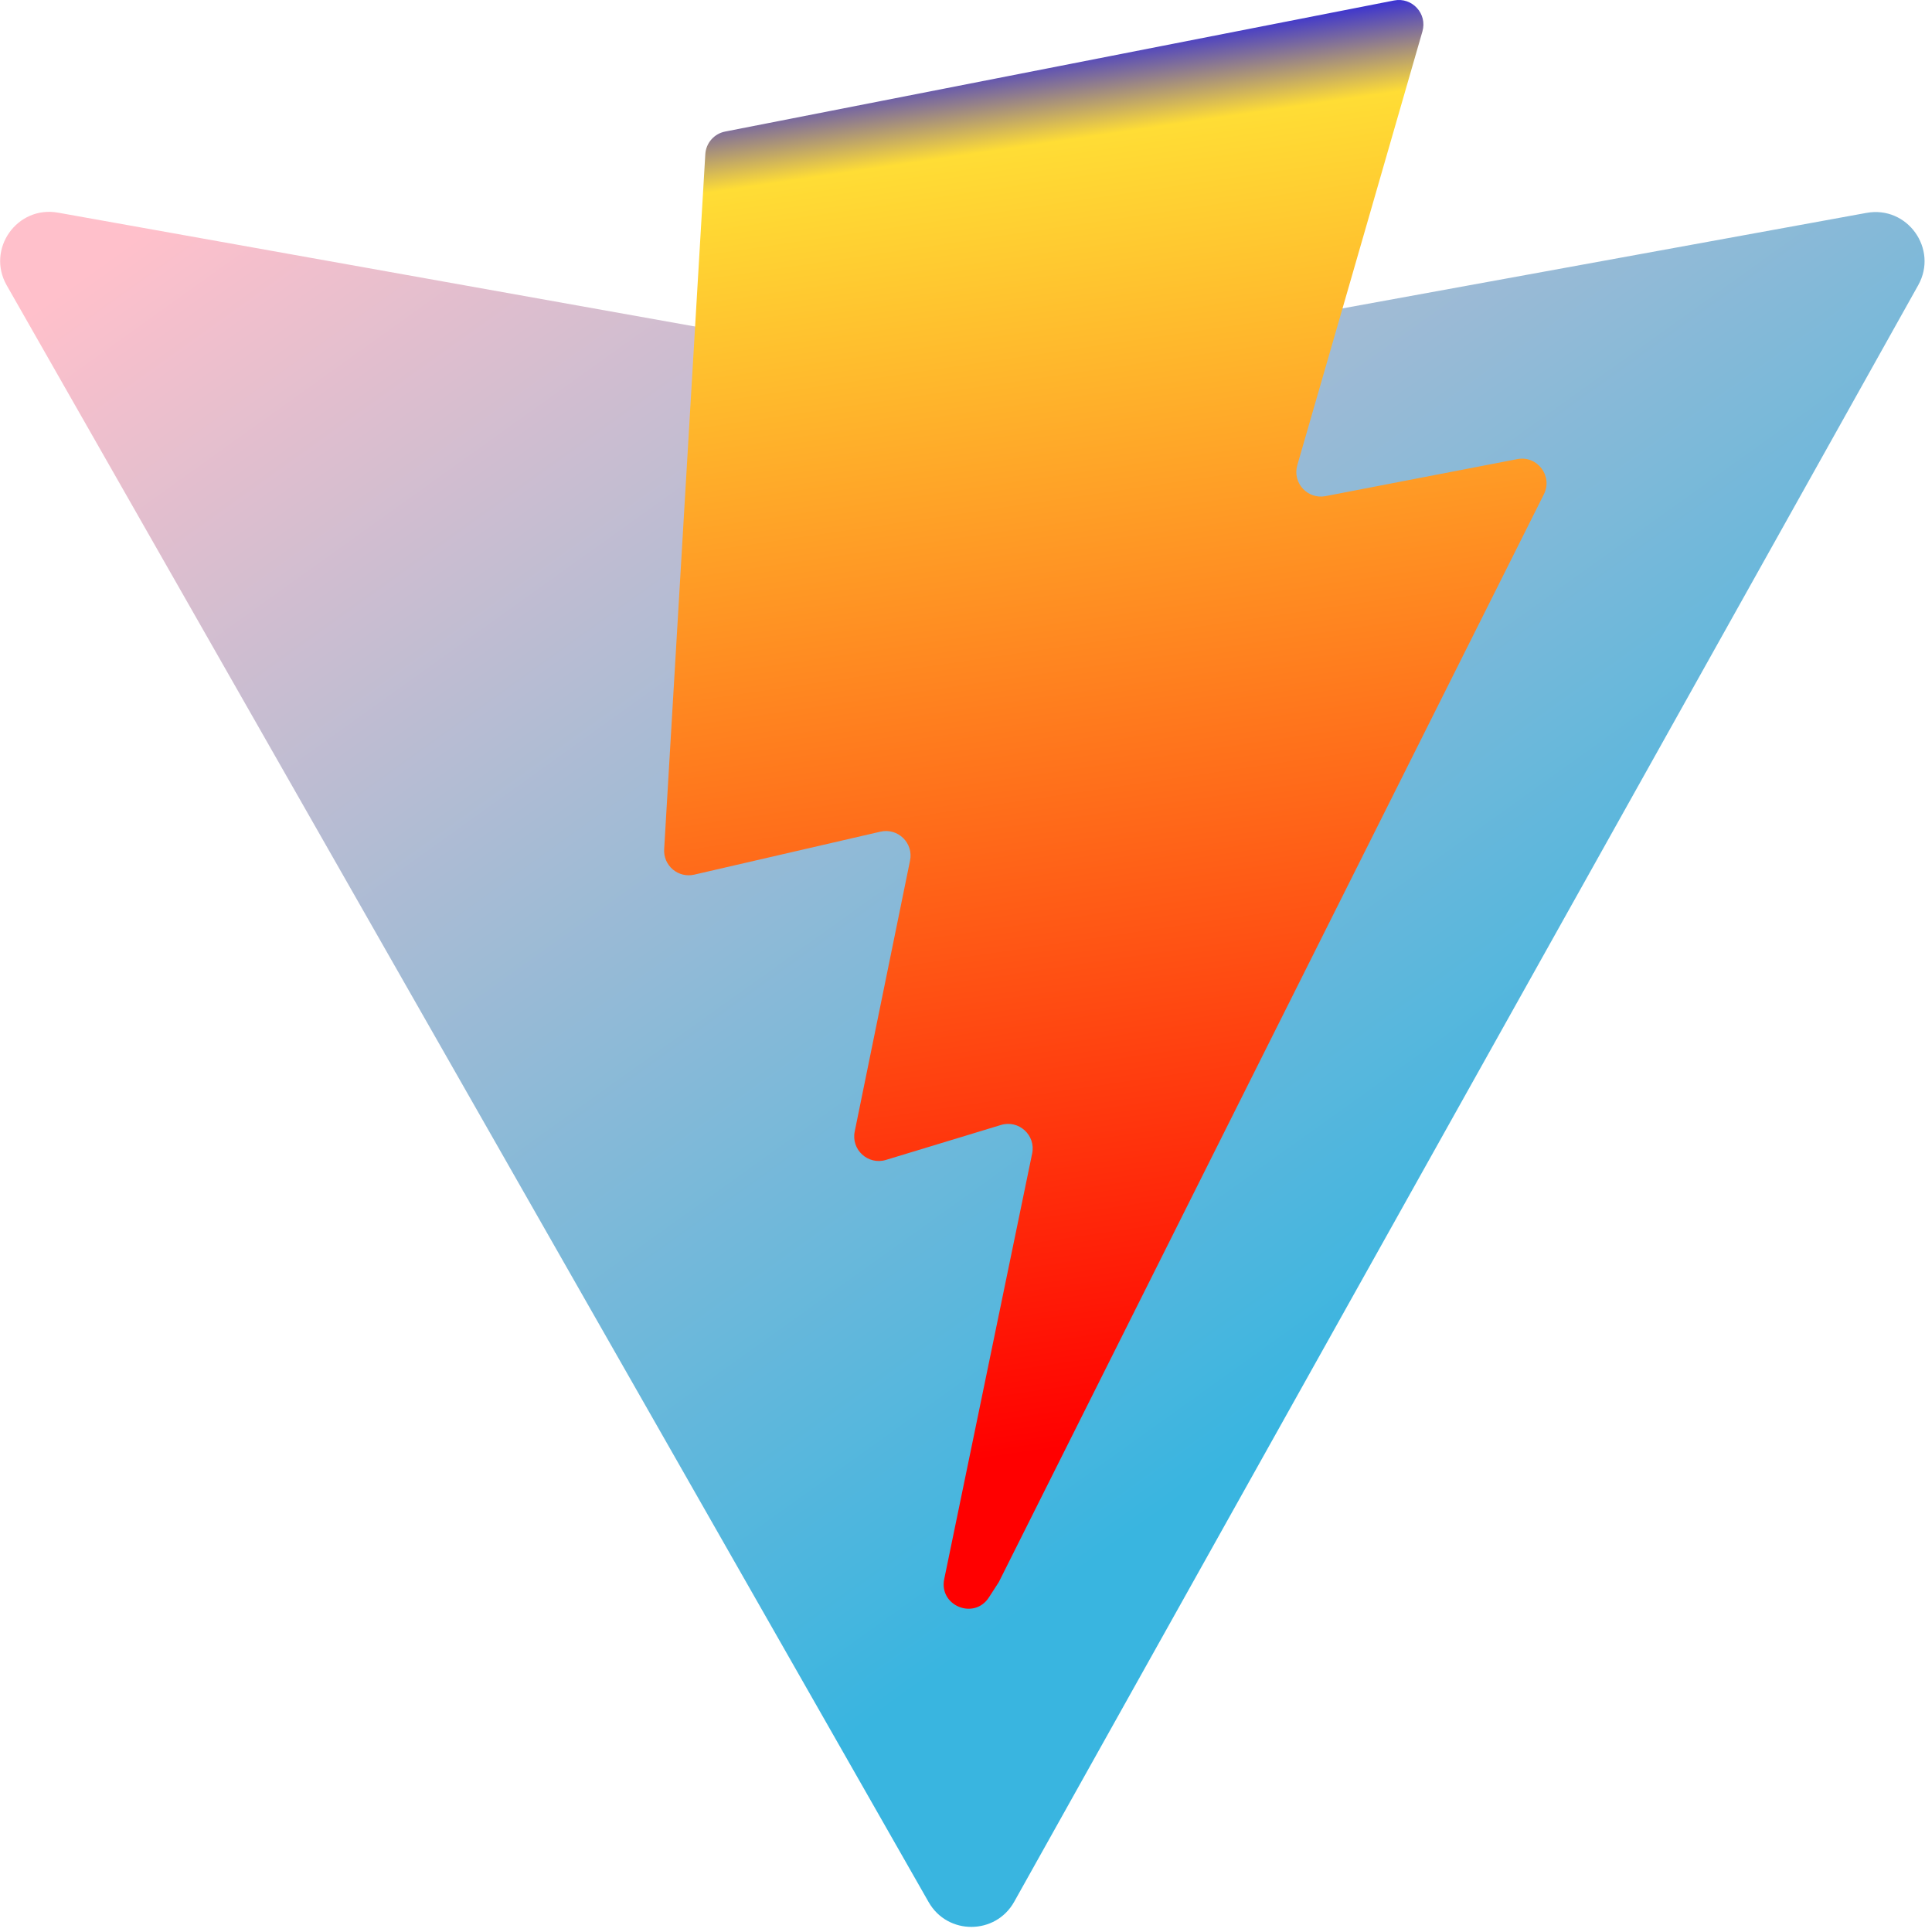
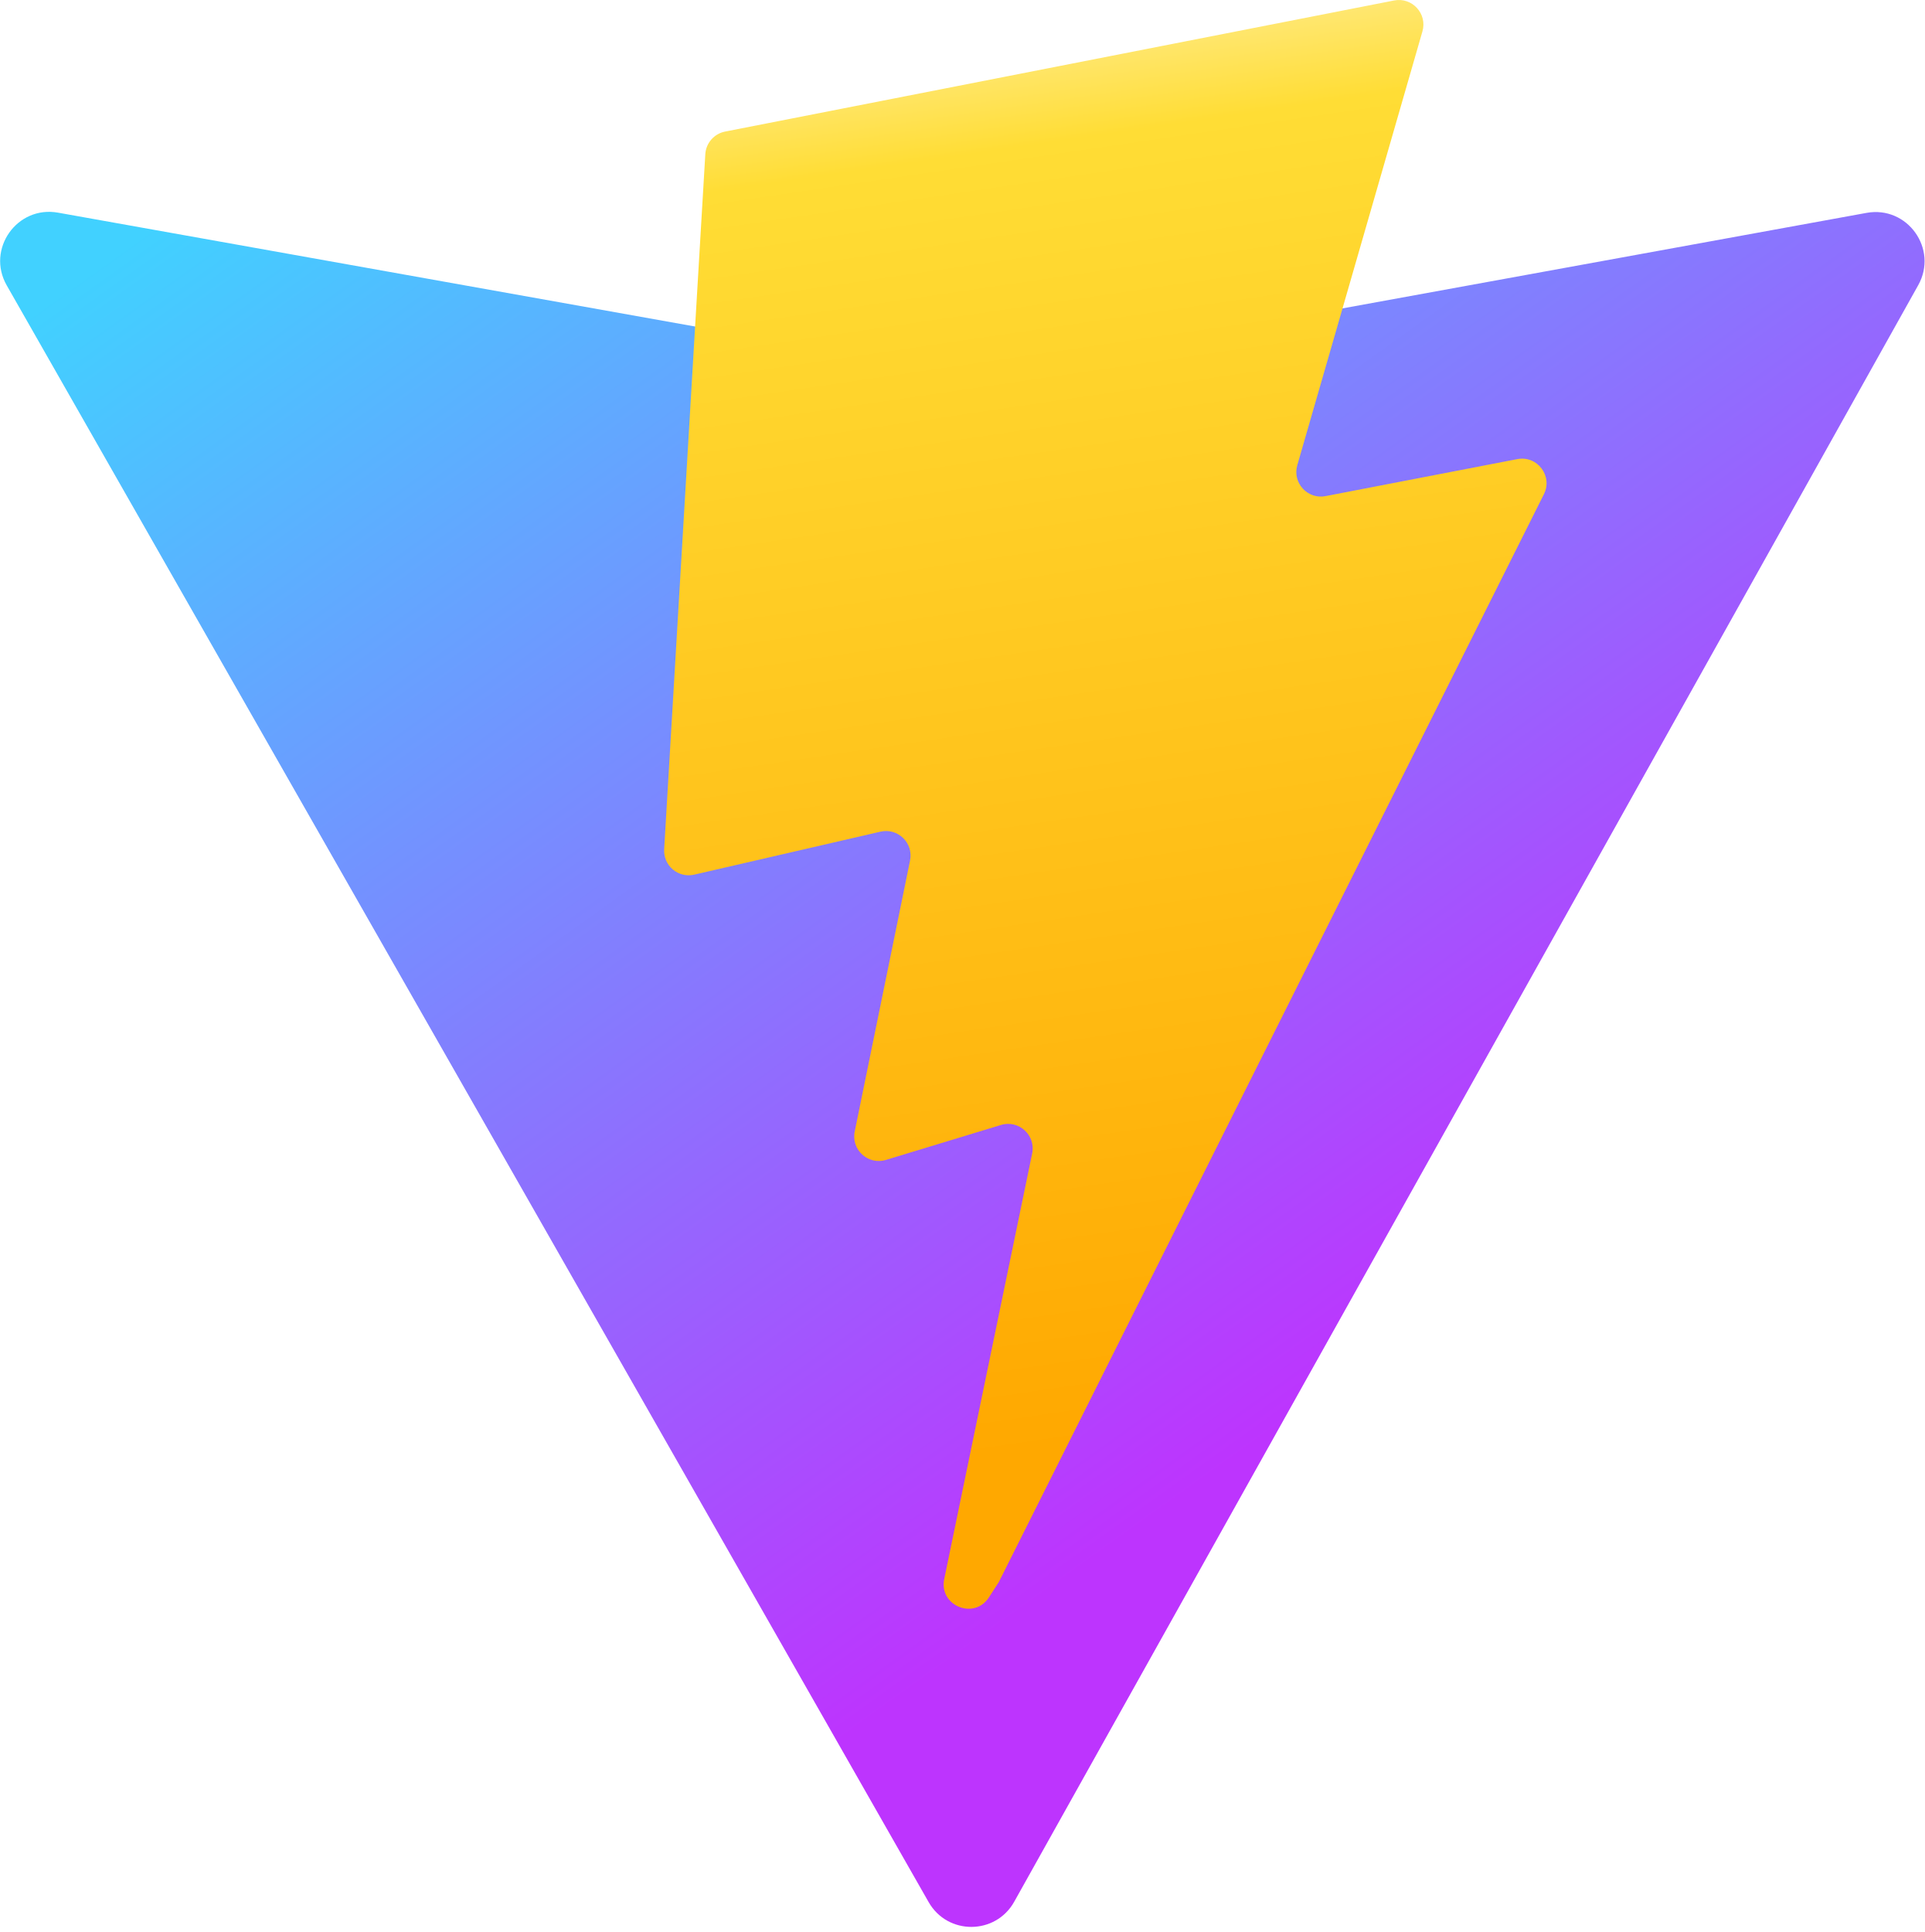
<svg xmlns="http://www.w3.org/2000/svg" aria-hidden="true" role="img" class="iconify iconify--logos" width="31.88" height="32" preserveAspectRatio="xMidYMid meet" viewBox="0 0 256 257">
  <defs>
    <linearGradient id="IconifyId1813088fe1fbc01fb466" x1="-.828%" x2="57.636%" y1="7.652%" y2="78.411%">
-       <stop offset="0%" stop-color="pink" />
-       <stop offset="100%" stop-color="#39B5E0" />
+       <stop offset="0%" stop-color="#41D1FF" />
+       <stop offset="100%" stop-color="#BD34FE" />
    </linearGradient>
    <linearGradient id="IconifyId1813088fe1fbc01fb467" x1="43.376%" x2="50.316%" y1="2.242%" y2="89.03%">
-       <stop offset="0%" stop-color="blue" />
+       <stop offset="0%" stop-color="#FFEA83" />
      <stop offset="8.333%" stop-color="#FFDD35" />
-       <stop offset="100%" stop-color="red" />
+       <stop offset="100%" stop-color="#FFA800" />
    </linearGradient>
  </defs>
  <path fill="url(#IconifyId1813088fe1fbc01fb466)" d="M255.153 37.938L134.897 252.976c-2.483 4.44-8.862 4.466-11.382.048L.875 37.958c-2.746-4.814 1.371-10.646 6.827-9.67l120.385 21.517a6.537 6.537 0 0 0 2.322-.004l117.867-21.483c5.438-.991 9.574 4.796 6.877 9.62Z" />
  <path fill="url(#IconifyId1813088fe1fbc01fb467)" d="M185.432.063L96.44 17.501a3.268 3.268 0 0 0-2.634 3.014l-5.474 92.456a3.268 3.268 0 0 0 3.997 3.378l24.777-5.718c2.318-.535 4.413 1.507 3.936 3.838l-7.361 36.047c-.495 2.426 1.782 4.5 4.151 3.78l15.304-4.649c2.372-.72 4.652 1.36 4.15 3.788l-11.698 56.621c-.732 3.542 3.979 5.473 5.943 2.437l1.313-2.028l72.516-144.72c1.215-2.423-.88-5.186-3.54-4.672l-25.505 4.922c-2.396.462-4.435-1.77-3.759-4.114l16.646-57.705c.677-2.35-1.37-4.583-3.769-4.113Z" />
</svg>
